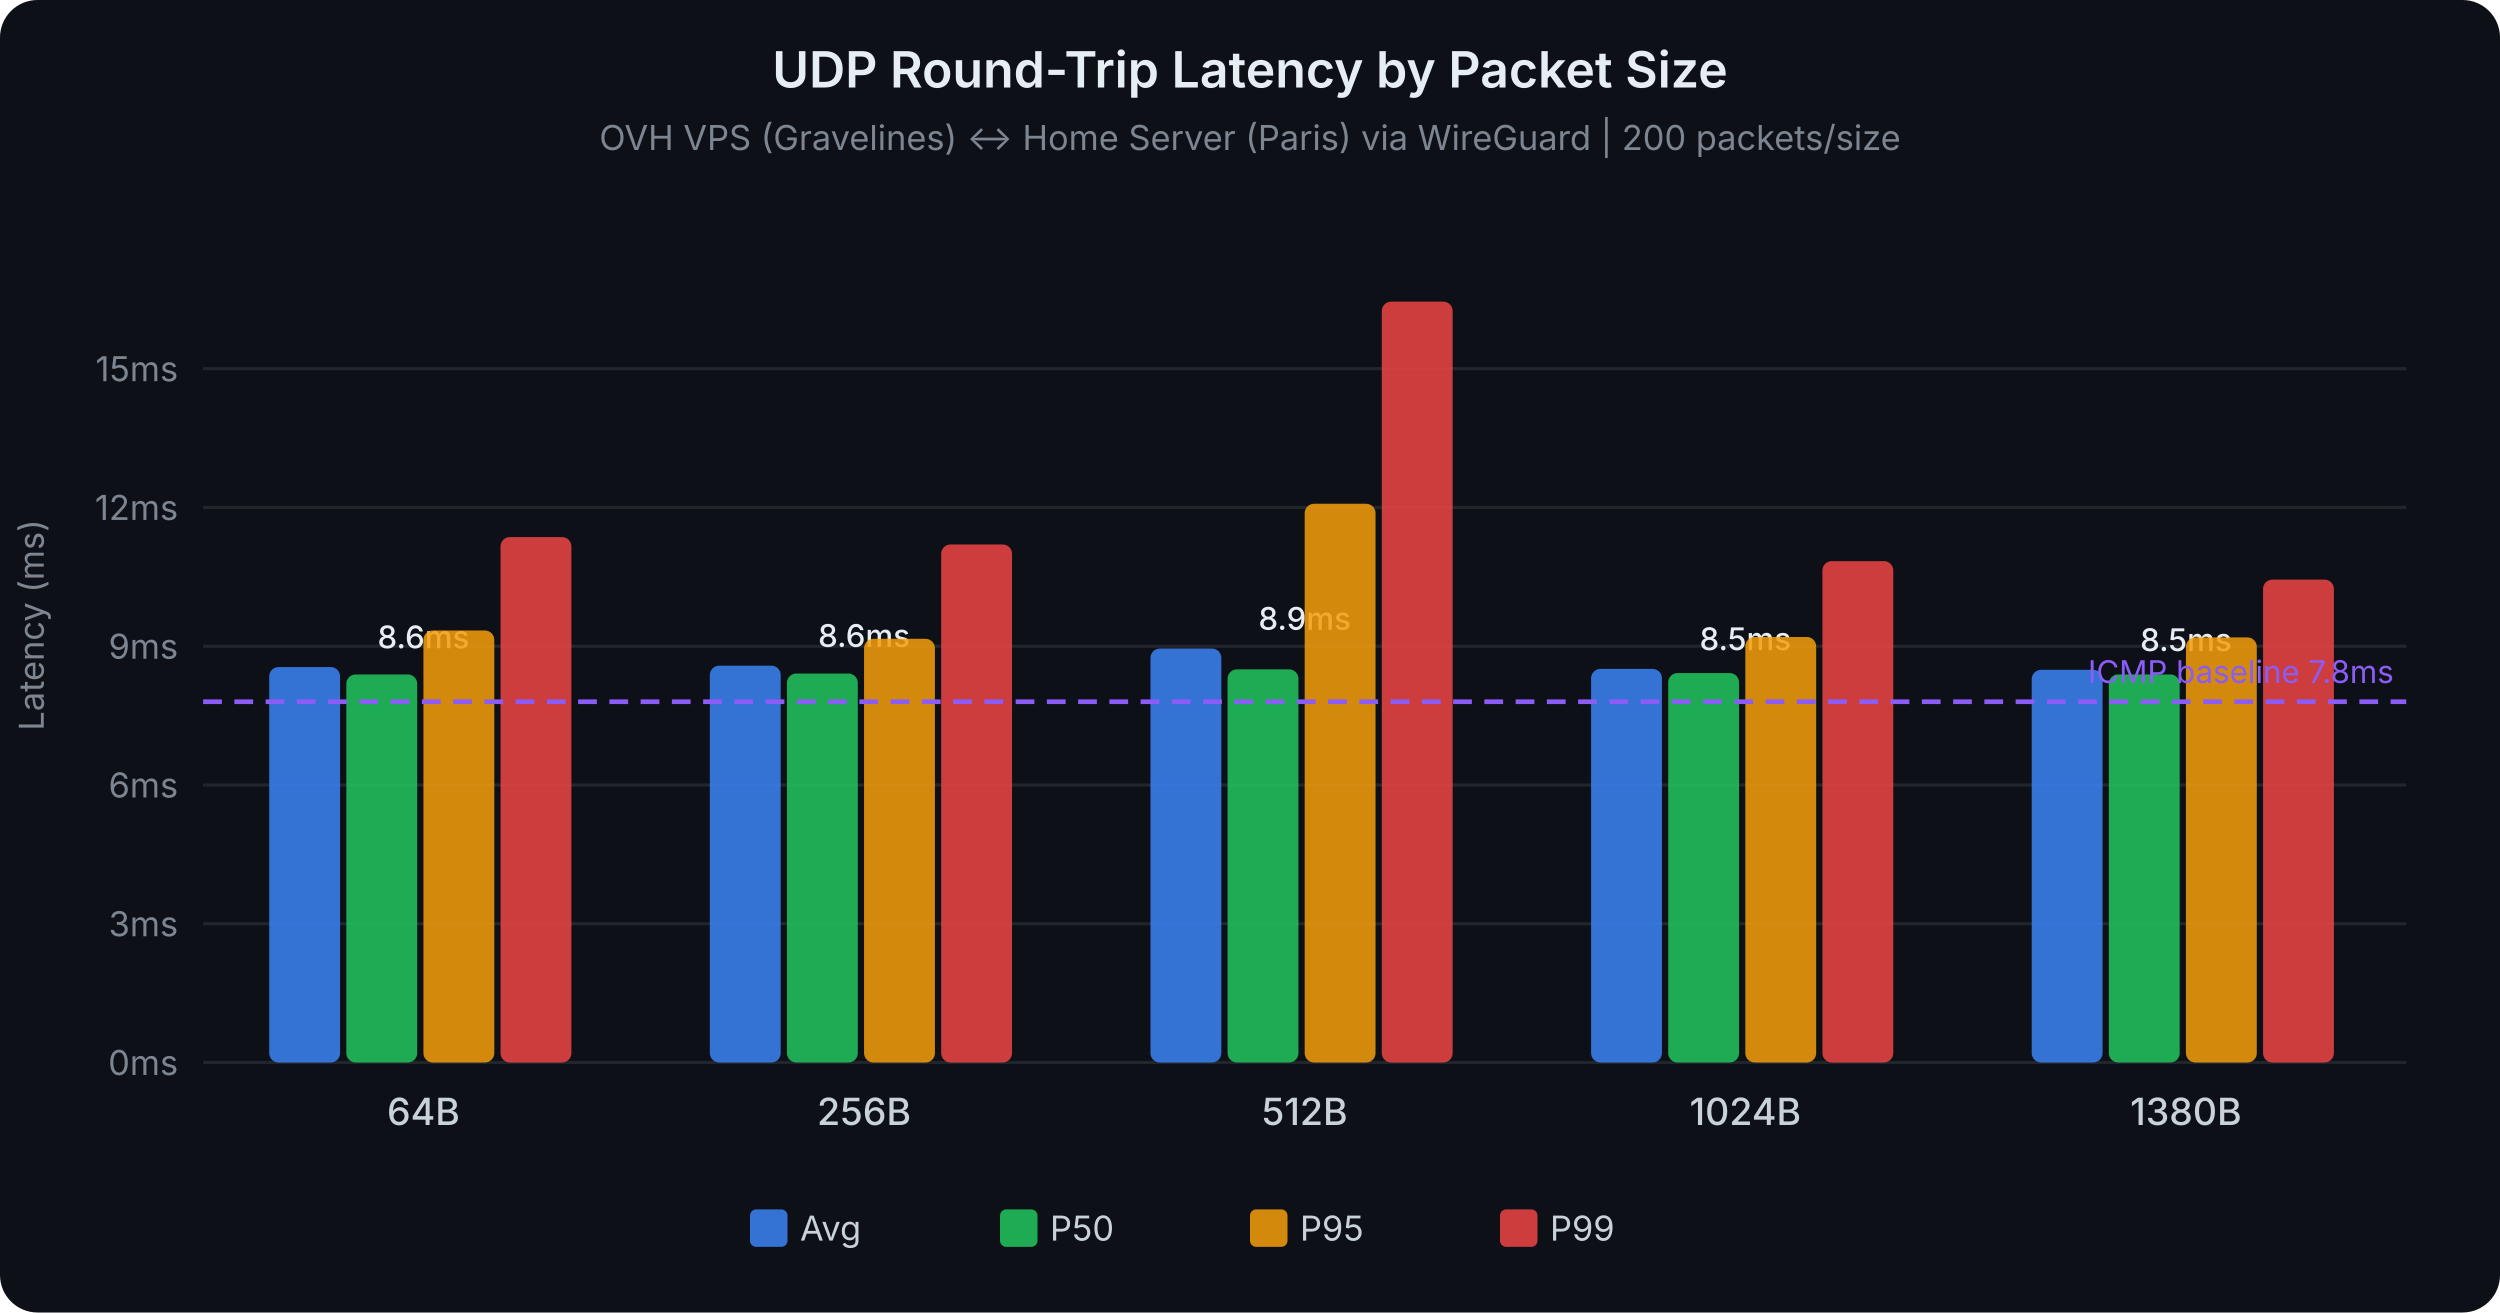
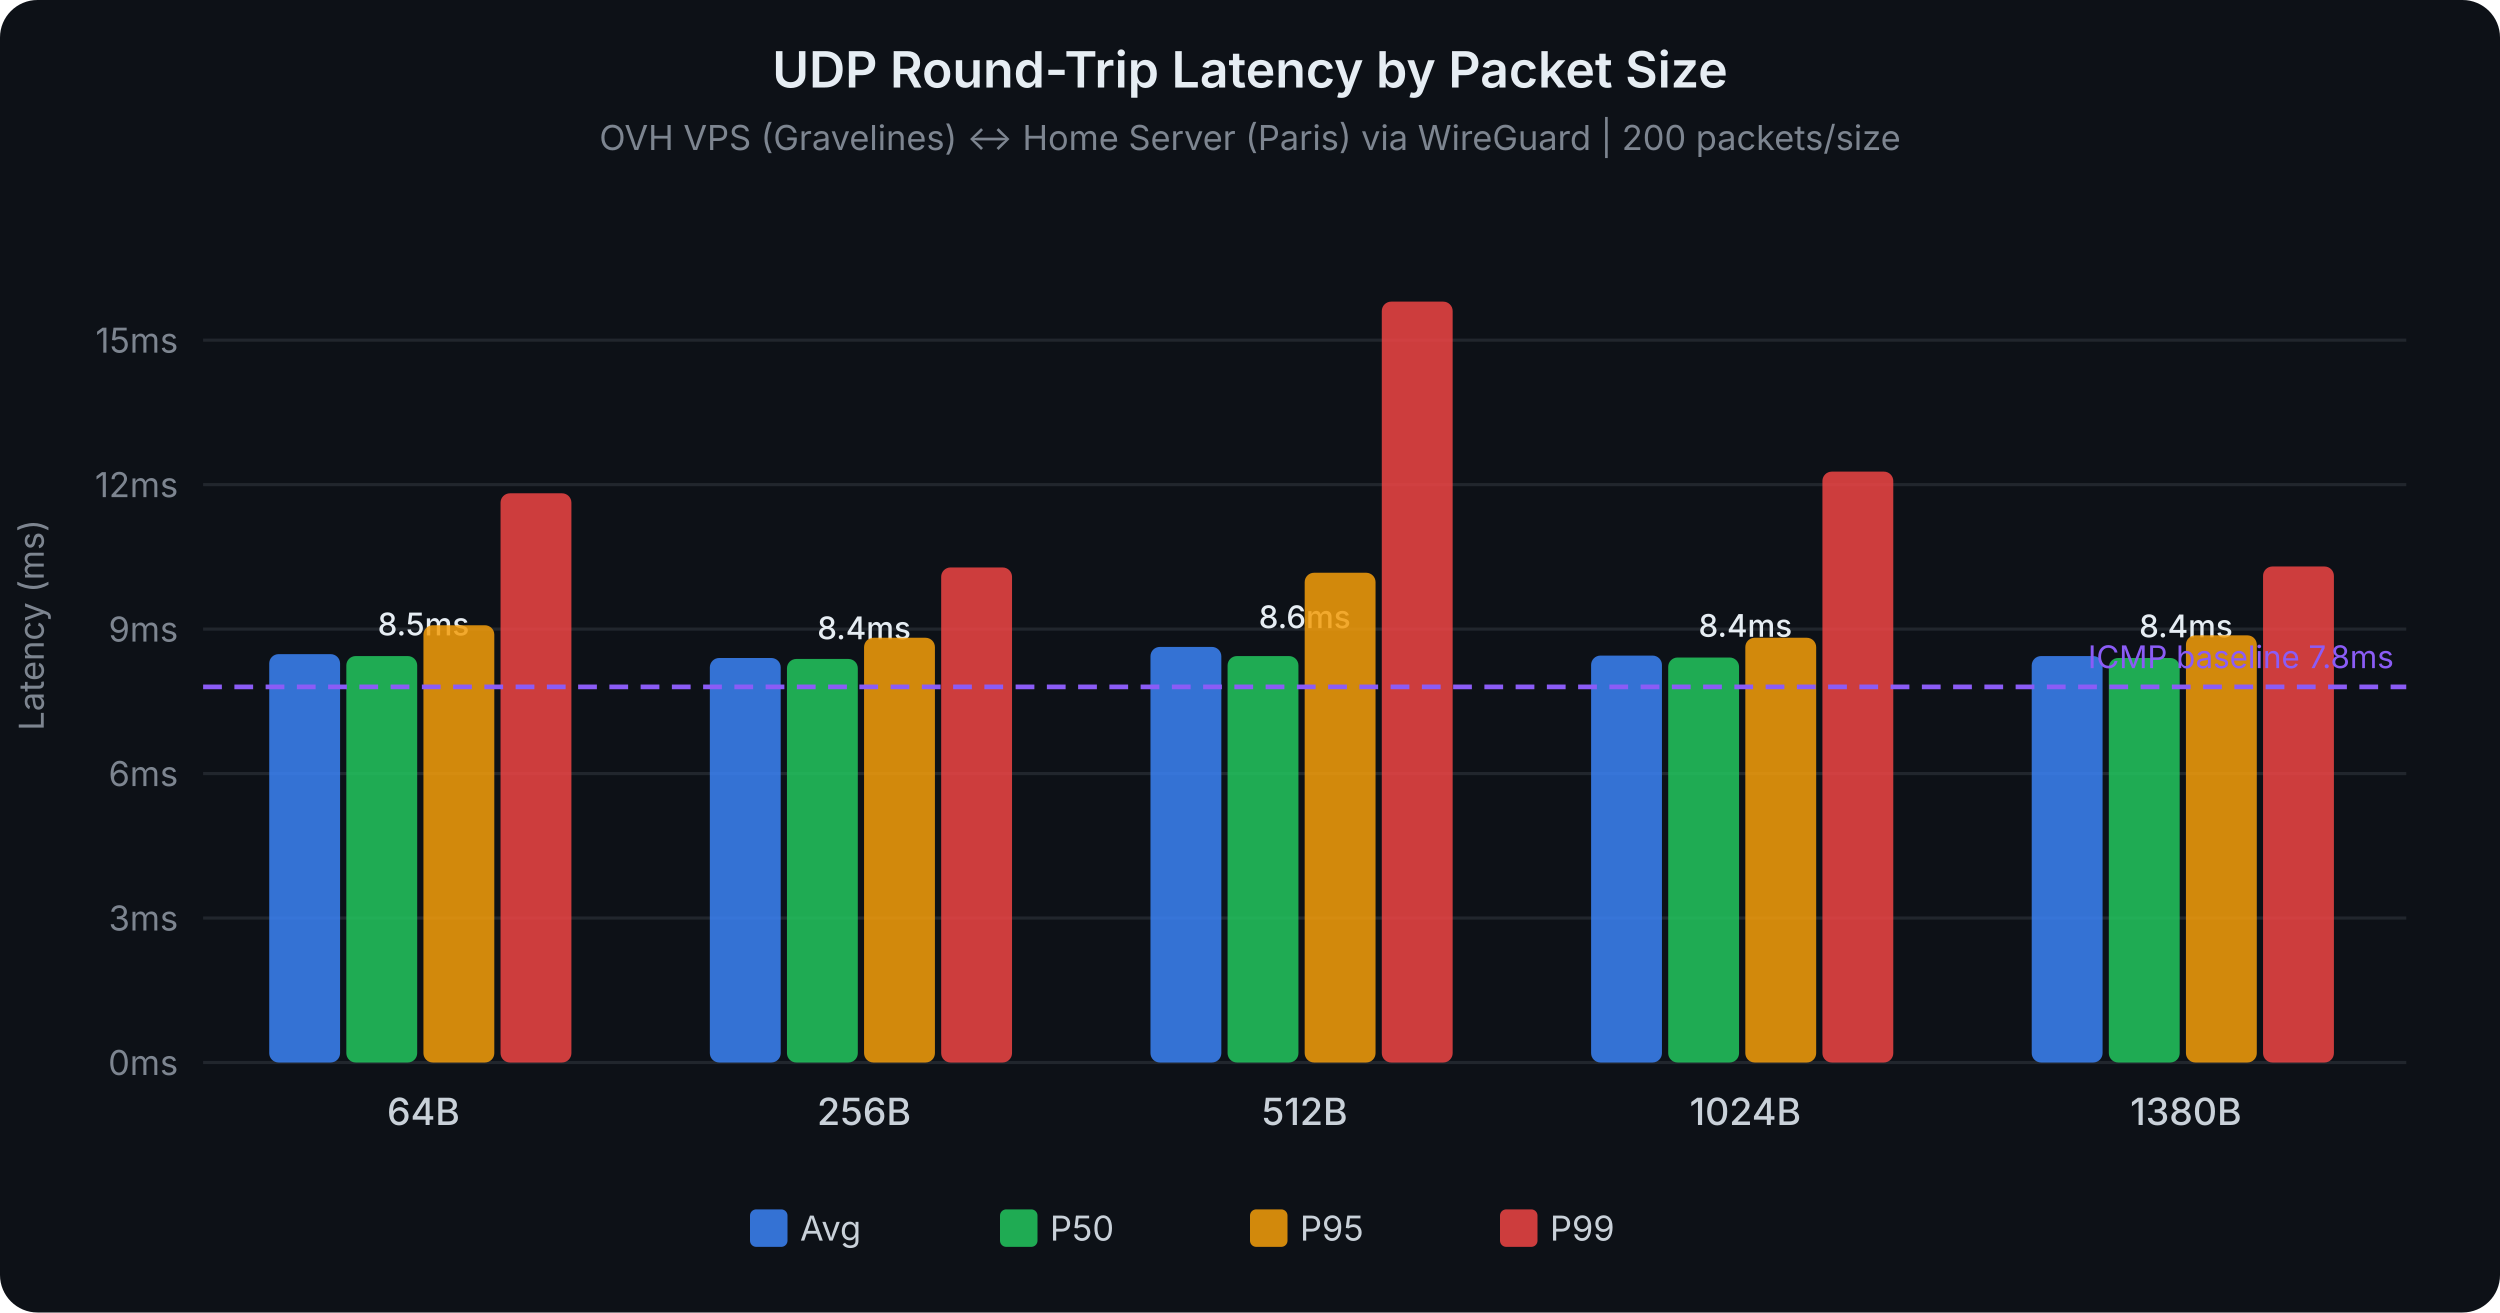
<svg xmlns="http://www.w3.org/2000/svg" viewBox="0 0 800 420" font-family="system-ui,-apple-system,sans-serif">
  <rect width="800" height="420" fill="#0d1117" rx="12" />
  <text x="400.0" y="28" text-anchor="middle" fill="#e6edf3" font-size="16" font-weight="600">UDP Round-Trip Latency by Packet Size</text>
  <text x="400.0" y="48" text-anchor="middle" fill="#7d8590" font-size="11">OVH VPS (Gravelines) ↔ Home Server (Paris) via WireGuard | 200 packets/size</text>
  <line x1="65" y1="340.0" x2="770" y2="340.0" stroke="#21262d" stroke-width="1" />
  <text x="57" y="344.0" text-anchor="end" fill="#7d8590" font-size="11">0ms</text>
-   <line x1="65" y1="295.597" x2="770" y2="295.597" stroke="#21262d" stroke-width="1" />
-   <text x="57" y="299.597" text-anchor="end" fill="#7d8590" font-size="11">3ms</text>
-   <line x1="65" y1="251.193" x2="770" y2="251.193" stroke="#21262d" stroke-width="1" />
-   <text x="57" y="255.193" text-anchor="end" fill="#7d8590" font-size="11">6ms</text>
-   <line x1="65" y1="206.79" x2="770" y2="206.79" stroke="#21262d" stroke-width="1" />
-   <text x="57" y="210.79" text-anchor="end" fill="#7d8590" font-size="11">9ms</text>
-   <line x1="65" y1="162.387" x2="770" y2="162.387" stroke="#21262d" stroke-width="1" />
-   <text x="57" y="166.387" text-anchor="end" fill="#7d8590" font-size="11">12ms</text>
-   <line x1="65" y1="117.983" x2="770" y2="117.983" stroke="#21262d" stroke-width="1" />
-   <text x="57" y="121.983" text-anchor="end" fill="#7d8590" font-size="11">15ms</text>
+   <line x1="65" y1="293.77" x2="770" y2="293.77" stroke="#21262d" stroke-width="1" />
+   <text x="57" y="297.77" text-anchor="end" fill="#7d8590" font-size="11">3ms</text>
+   <line x1="65" y1="247.54" x2="770" y2="247.54" stroke="#21262d" stroke-width="1" />
+   <text x="57" y="251.54" text-anchor="end" fill="#7d8590" font-size="11">6ms</text>
+   <line x1="65" y1="201.31" x2="770" y2="201.31" stroke="#21262d" stroke-width="1" />
+   <text x="57" y="205.31" text-anchor="end" fill="#7d8590" font-size="11">9ms</text>
+   <line x1="65" y1="155.08" x2="770" y2="155.08" stroke="#21262d" stroke-width="1" />
+   <text x="57" y="159.08" text-anchor="end" fill="#7d8590" font-size="11">12ms</text>
+   <line x1="65" y1="108.85" x2="770" y2="108.85" stroke="#21262d" stroke-width="1" />
+   <text x="57" y="112.85" text-anchor="end" fill="#7d8590" font-size="11">15ms</text>
  <text x="14" y="200.0" text-anchor="middle" fill="#7d8590" font-size="11" transform="rotate(-90 14 200.0)">Latency (ms)</text>
-   <rect x="86.15" y="213.451" width="22.675" height="126.549" fill="#3b82f6" opacity="0.85" rx="3" ry="3" />
-   <text x="135.5" y="207.451" text-anchor="middle" fill="#e6edf3" font-size="10" font-weight="500">8.6ms</text>
-   <rect x="110.825" y="215.819" width="22.675" height="124.181" fill="#22c55e" opacity="0.85" rx="3" ry="3" />
-   <rect x="135.5" y="201.758" width="22.675" height="138.242" fill="#f59e0b" opacity="0.85" rx="3" ry="3" />
-   <rect x="160.175" y="171.859" width="22.675" height="168.141" fill="#ef4444" opacity="0.85" rx="3" ry="3" />
+   <rect x="86.15" y="209.323" width="22.675" height="130.677" fill="#3b82f6" opacity="0.85" rx="3" ry="3" />
+   <text x="135.5" y="203.323" text-anchor="middle" fill="#e6edf3" font-size="10" font-weight="500">8.5ms</text>
+   <rect x="110.825" y="209.939" width="22.675" height="130.061" fill="#22c55e" opacity="0.85" rx="3" ry="3" />
+   <rect x="135.5" y="200.077" width="22.675" height="139.923" fill="#f59e0b" opacity="0.85" rx="3" ry="3" />
+   <rect x="160.175" y="157.854" width="22.675" height="182.146" fill="#ef4444" opacity="0.85" rx="3" ry="3" />
  <text x="135.5" y="360" text-anchor="middle" fill="#c9d1d9" font-size="12" font-weight="500">64B</text>
-   <rect x="227.15" y="213.006" width="22.675" height="126.994" fill="#3b82f6" opacity="0.85" rx="3" ry="3" />
-   <text x="276.5" y="207.006" text-anchor="middle" fill="#e6edf3" font-size="10" font-weight="500">8.6ms</text>
-   <rect x="251.825" y="215.523" width="22.675" height="124.477" fill="#22c55e" opacity="0.85" rx="3" ry="3" />
-   <rect x="276.5" y="204.422" width="22.675" height="135.578" fill="#f59e0b" opacity="0.85" rx="3" ry="3" />
-   <rect x="301.175" y="174.228" width="22.675" height="165.772" fill="#ef4444" opacity="0.85" rx="3" ry="3" />
+   <rect x="227.15" y="210.556" width="22.675" height="129.444" fill="#3b82f6" opacity="0.85" rx="3" ry="3" />
+   <text x="276.5" y="204.556" text-anchor="middle" fill="#e6edf3" font-size="10" font-weight="500">8.4ms</text>
+   <rect x="251.825" y="210.864" width="22.675" height="129.136" fill="#22c55e" opacity="0.85" rx="3" ry="3" />
+   <rect x="276.5" y="204.084" width="22.675" height="135.916" fill="#f59e0b" opacity="0.85" rx="3" ry="3" />
+   <rect x="301.175" y="181.585" width="22.675" height="158.415" fill="#ef4444" opacity="0.85" rx="3" ry="3" />
  <text x="276.5" y="360" text-anchor="middle" fill="#c9d1d9" font-size="12" font-weight="500">256B</text>
-   <rect x="368.15" y="207.53" width="22.675" height="132.47" fill="#3b82f6" opacity="0.85" rx="3" ry="3" />
-   <text x="417.5" y="201.53" text-anchor="middle" fill="#e6edf3" font-size="10" font-weight="500">8.9ms</text>
-   <rect x="392.825" y="214.191" width="22.675" height="125.809" fill="#22c55e" opacity="0.85" rx="3" ry="3" />
-   <rect x="417.5" y="161.203" width="22.675" height="178.797" fill="#f59e0b" opacity="0.85" rx="3" ry="3" />
+   <rect x="368.15" y="207.012" width="22.675" height="132.988" fill="#3b82f6" opacity="0.85" rx="3" ry="3" />
+   <text x="417.5" y="201.012" text-anchor="middle" fill="#e6edf3" font-size="10" font-weight="500">8.6ms</text>
+   <rect x="392.825" y="209.939" width="22.675" height="130.061" fill="#22c55e" opacity="0.85" rx="3" ry="3" />
+   <rect x="417.5" y="183.28" width="22.675" height="156.72" fill="#f59e0b" opacity="0.85" rx="3" ry="3" />
  <rect x="442.175" y="96.522" width="22.675" height="243.478" fill="#ef4444" opacity="0.85" rx="3" ry="3" />
  <text x="417.5" y="360" text-anchor="middle" fill="#c9d1d9" font-size="12" font-weight="500">512B</text>
-   <rect x="509.15" y="214.043" width="22.675" height="125.957" fill="#3b82f6" opacity="0.85" rx="3" ry="3" />
-   <text x="558.5" y="208.043" text-anchor="middle" fill="#e6edf3" font-size="10" font-weight="500">8.5ms</text>
-   <rect x="533.825" y="215.375" width="22.675" height="124.625" fill="#22c55e" opacity="0.85" rx="3" ry="3" />
-   <rect x="558.5" y="203.83" width="22.675" height="136.17" fill="#f59e0b" opacity="0.85" rx="3" ry="3" />
-   <rect x="583.175" y="179.556" width="22.675" height="160.444" fill="#ef4444" opacity="0.85" rx="3" ry="3" />
+   <rect x="509.15" y="209.785" width="22.675" height="130.215" fill="#3b82f6" opacity="0.85" rx="3" ry="3" />
+   <text x="558.5" y="203.785" text-anchor="middle" fill="#e6edf3" font-size="10" font-weight="500">8.4ms</text>
+   <rect x="533.825" y="210.402" width="22.675" height="129.598" fill="#22c55e" opacity="0.85" rx="3" ry="3" />
+   <rect x="558.5" y="204.084" width="22.675" height="135.916" fill="#f59e0b" opacity="0.85" rx="3" ry="3" />
+   <rect x="583.175" y="150.919" width="22.675" height="189.081" fill="#ef4444" opacity="0.85" rx="3" ry="3" />
  <text x="558.5" y="360" text-anchor="middle" fill="#c9d1d9" font-size="12" font-weight="500">1024B</text>
-   <rect x="650.15" y="214.339" width="22.675" height="125.661" fill="#3b82f6" opacity="0.85" rx="3" ry="3" />
-   <text x="699.5" y="208.339" text-anchor="middle" fill="#e6edf3" font-size="10" font-weight="500">8.5ms</text>
-   <rect x="674.825" y="215.819" width="22.675" height="124.181" fill="#22c55e" opacity="0.85" rx="3" ry="3" />
-   <rect x="699.5" y="203.978" width="22.675" height="136.022" fill="#f59e0b" opacity="0.85" rx="3" ry="3" />
-   <rect x="724.175" y="185.476" width="22.675" height="154.524" fill="#ef4444" opacity="0.85" rx="3" ry="3" />
+   <rect x="650.15" y="209.939" width="22.675" height="130.061" fill="#3b82f6" opacity="0.85" rx="3" ry="3" />
+   <text x="699.5" y="203.939" text-anchor="middle" fill="#e6edf3" font-size="10" font-weight="500">8.4ms</text>
+   <rect x="674.825" y="210.556" width="22.675" height="129.444" fill="#22c55e" opacity="0.85" rx="3" ry="3" />
+   <rect x="699.5" y="203.313" width="22.675" height="136.687" fill="#f59e0b" opacity="0.85" rx="3" ry="3" />
+   <rect x="724.175" y="181.277" width="22.675" height="158.723" fill="#ef4444" opacity="0.85" rx="3" ry="3" />
  <text x="699.5" y="360" text-anchor="middle" fill="#c9d1d9" font-size="12" font-weight="500">1380B</text>
  <rect x="240.0" y="387" width="12" height="12" fill="#3b82f6" opacity="0.85" rx="2" />
  <text x="256.0" y="397" fill="#c9d1d9" font-size="11">Avg</text>
  <rect x="320.0" y="387" width="12" height="12" fill="#22c55e" opacity="0.85" rx="2" />
  <text x="336.0" y="397" fill="#c9d1d9" font-size="11">P50</text>
  <rect x="400.0" y="387" width="12" height="12" fill="#f59e0b" opacity="0.85" rx="2" />
  <text x="416.0" y="397" fill="#c9d1d9" font-size="11">P95</text>
  <rect x="480.0" y="387" width="12" height="12" fill="#ef4444" opacity="0.85" rx="2" />
  <text x="496.0" y="397" fill="#c9d1d9" font-size="11">P99</text>
-   <line x1="65" y1="224.551" x2="770" y2="224.551" stroke="#8b5cf6" stroke-width="1.5" stroke-dasharray="6 4" />
-   <text x="766" y="218.551" text-anchor="end" fill="#8b5cf6" font-size="10">ICMP baseline 7.8ms</text>
+   <line x1="65" y1="219.802" x2="770" y2="219.802" stroke="#8b5cf6" stroke-width="1.5" stroke-dasharray="6 4" />
+   <text x="766" y="213.802" text-anchor="end" fill="#8b5cf6" font-size="10">ICMP baseline 7.8ms</text>
</svg>
